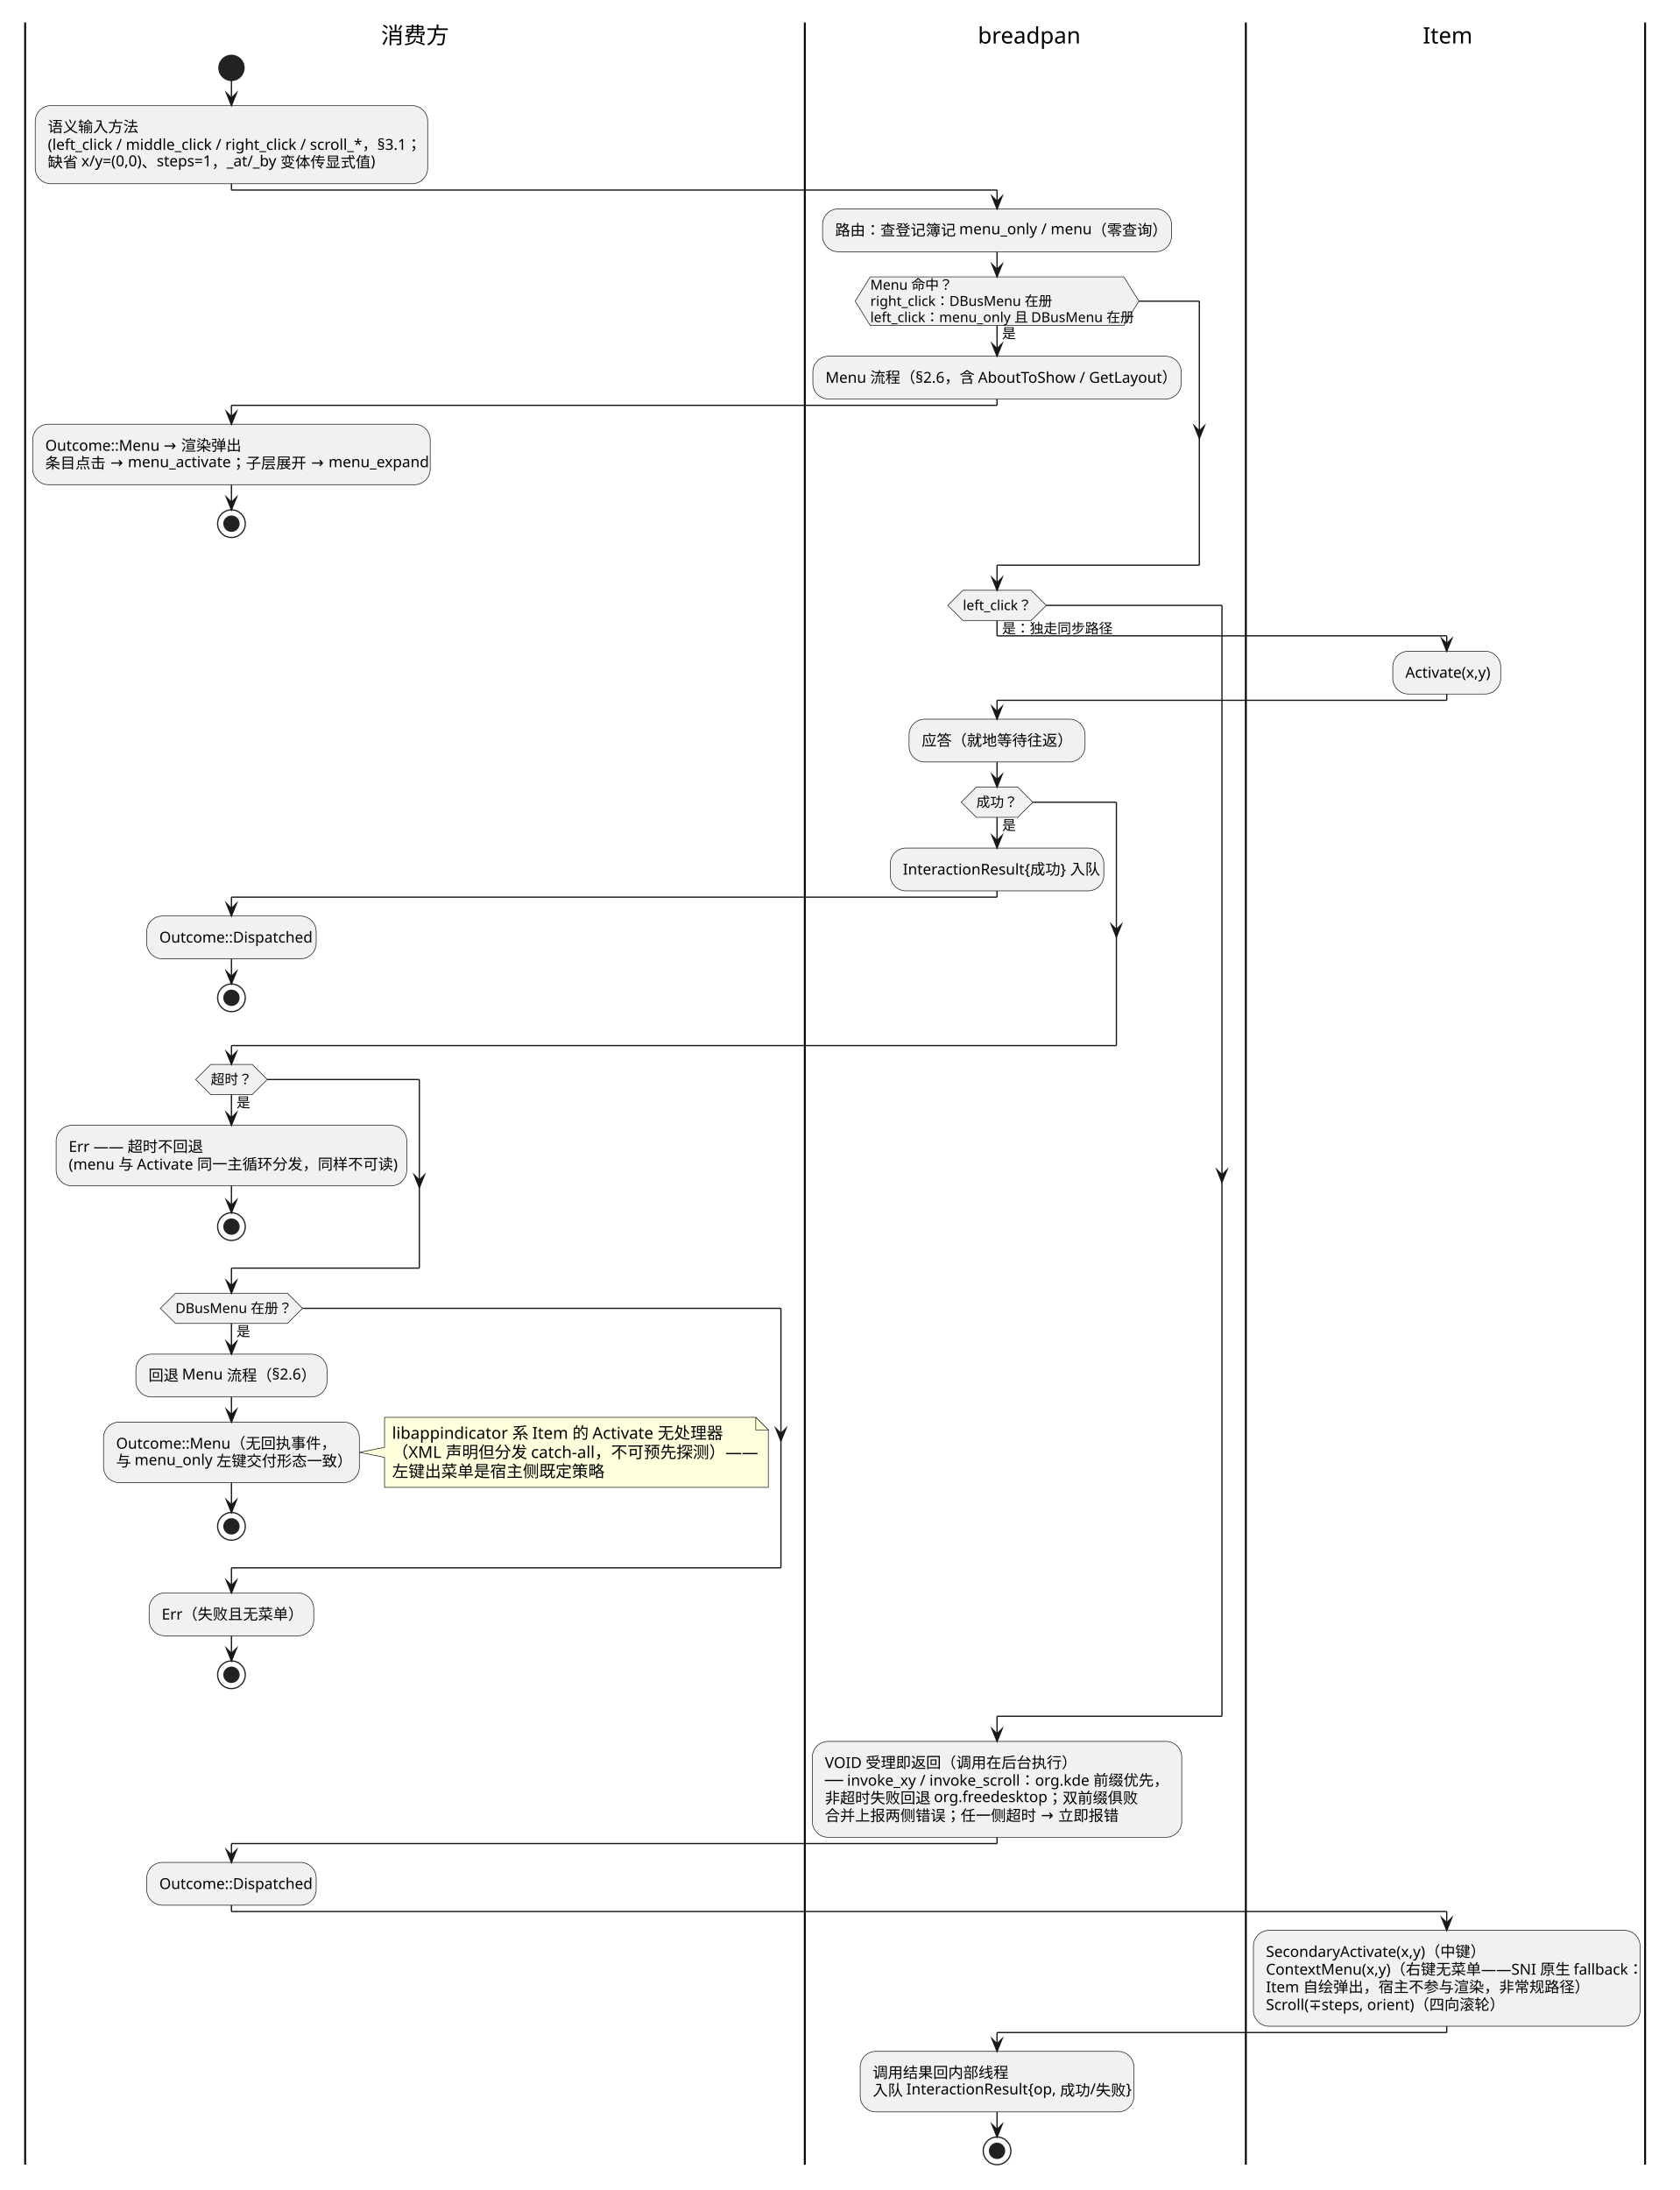
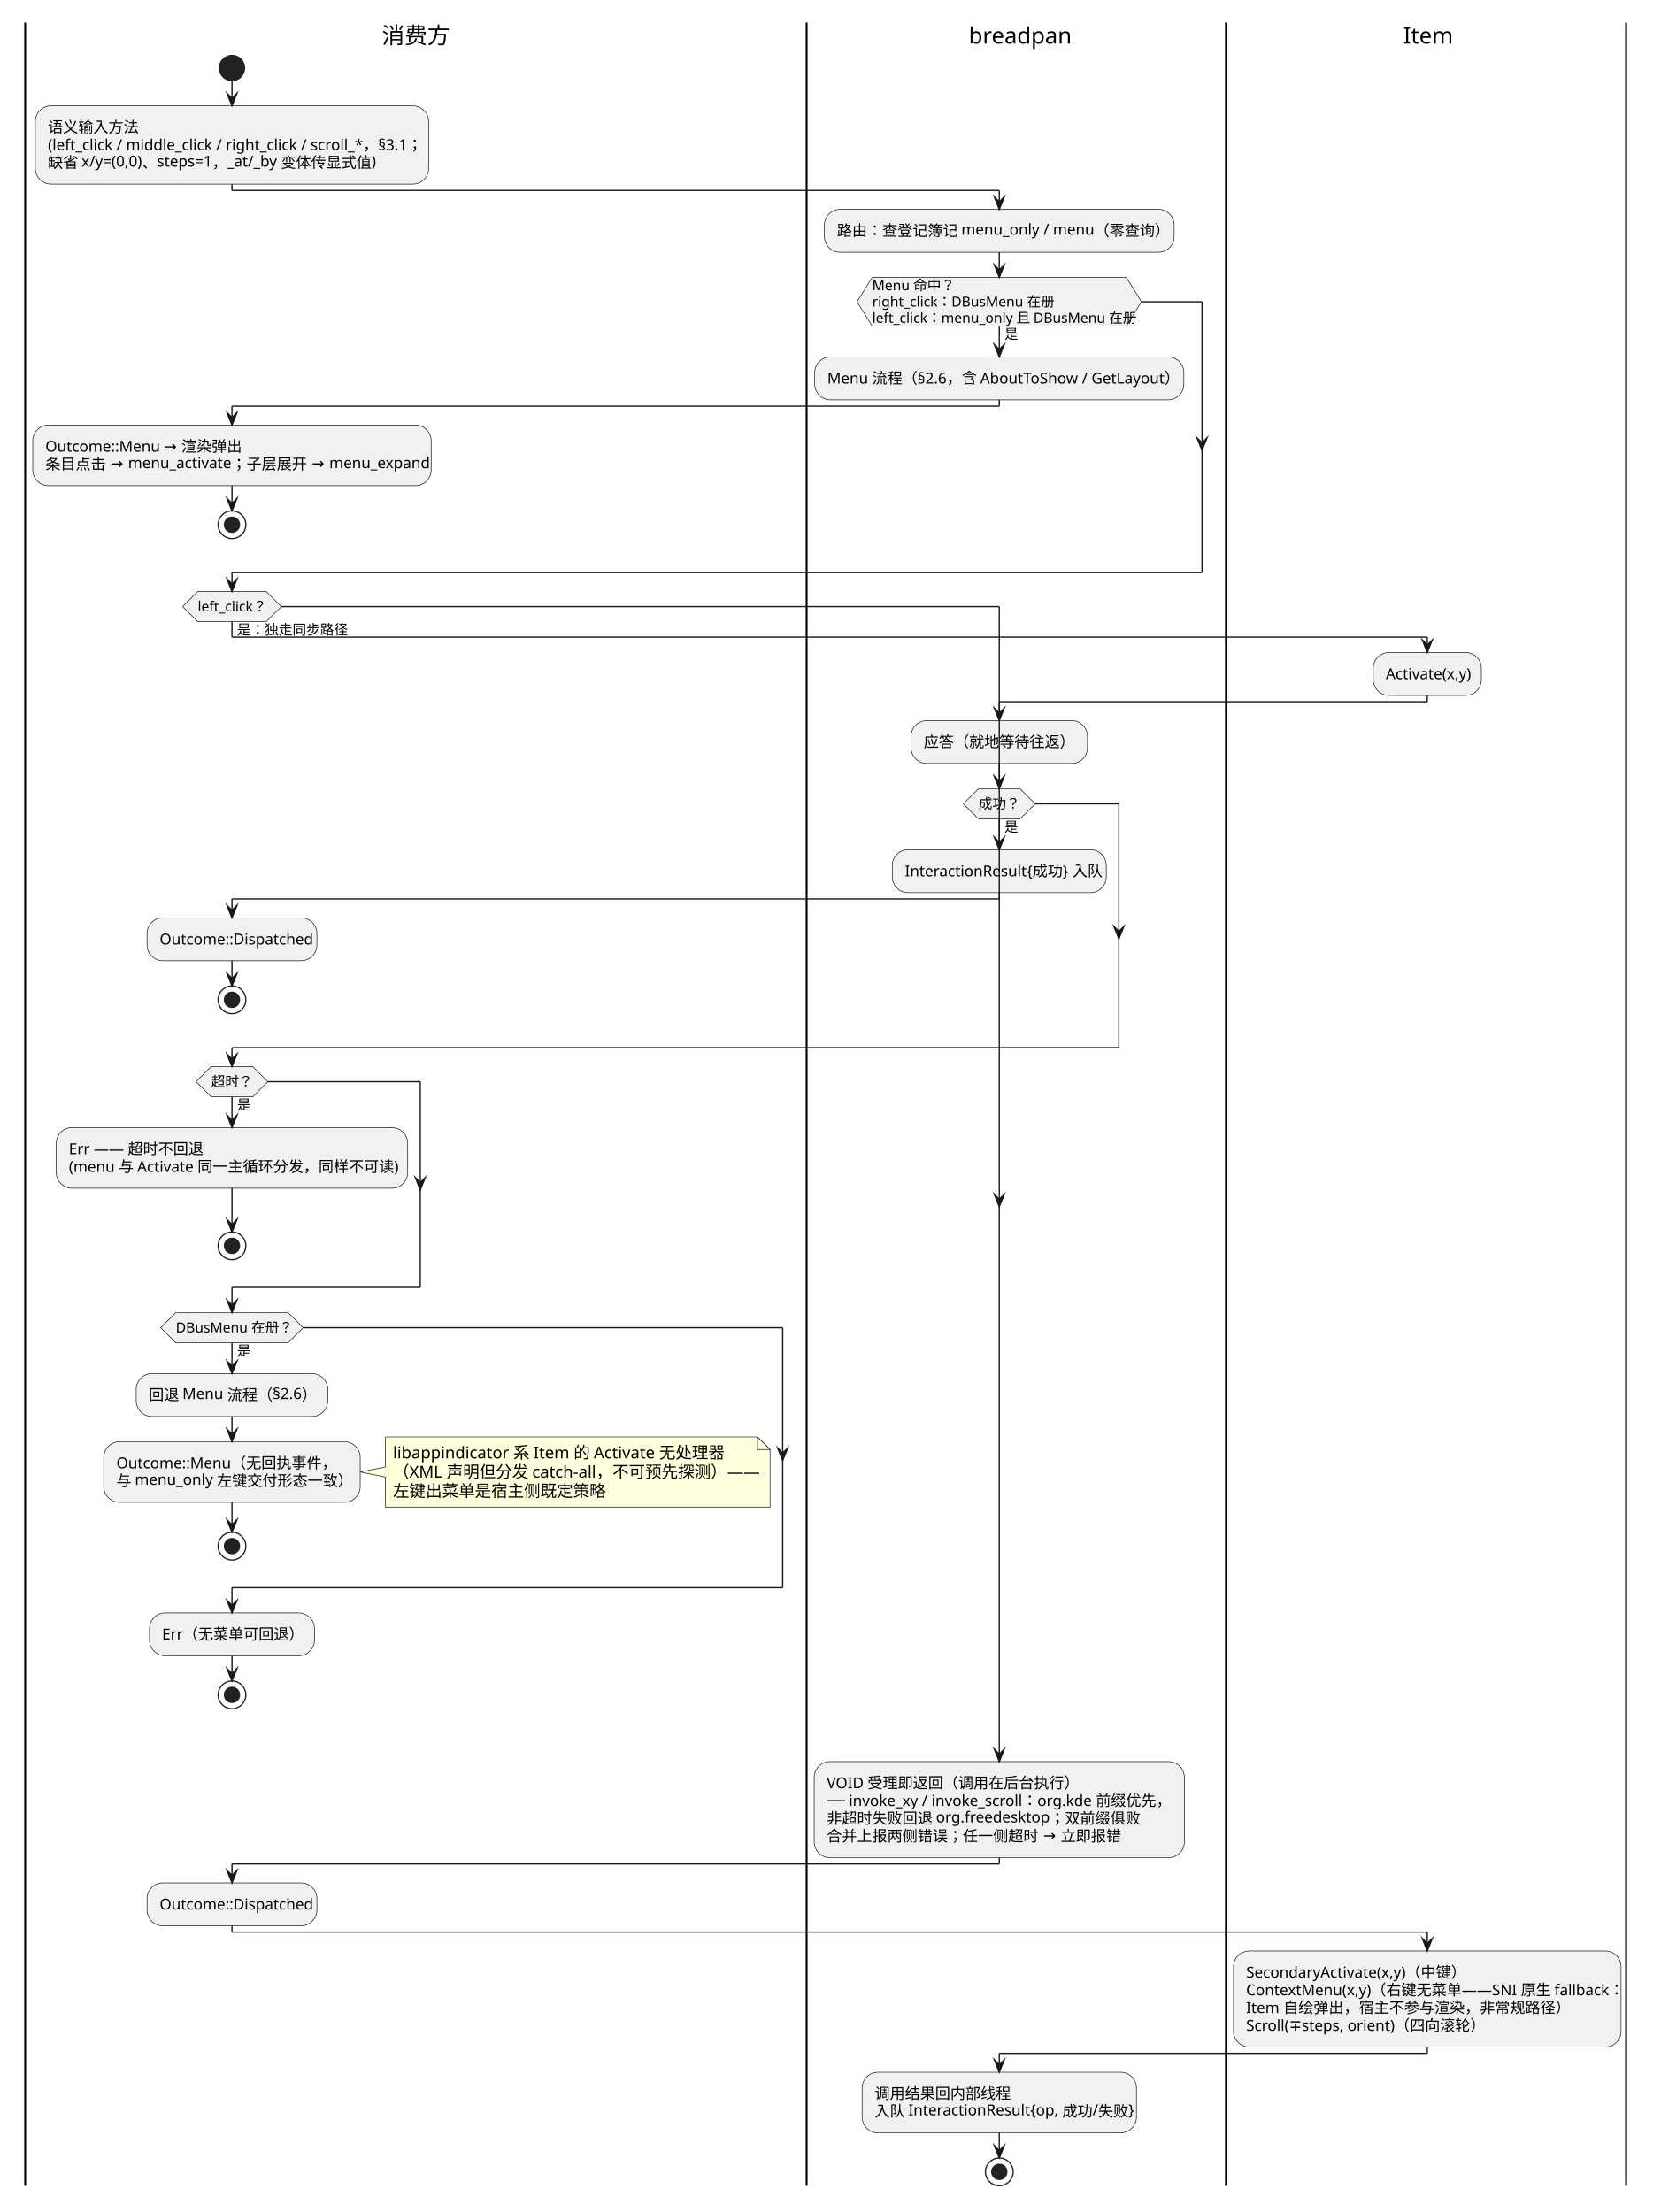
- <svg xmlns="http://www.w3.org/2000/svg" version="1.1" data-diagram-type="ACTIVITY" style="width:1336px;height:1742px;background:#FFFFFF;" width="1336px" height="1742px" viewBox="0 0 1336 1742" zoomAndPan="magnify" preserveAspectRatio="none" contentStyleType="text/css">
+ <svg xmlns="http://www.w3.org/2000/svg" version="1.1" data-diagram-type="ACTIVITY" style="width:1318px;height:1756px;background:#FFFFFF;" width="1318px" height="1756px" viewBox="0 0 1318 1756" zoomAndPan="magnify" preserveAspectRatio="none" contentStyleType="text/css">
  <defs />
  <g font-family="sans-serif" lengthAdjust="spacing">
-     <rect x="20" y="17.895" width="1289.941" height="21.094" fill="none" style="stroke:none;" />
+     <rect x="20" y="17.895" width="1271.941" height="21.094" fill="none" style="stroke:none;" />
    <ellipse cx="184.126" cy="53.988" rx="10" ry="10" fill="#222" style="stroke:#222;stroke-width:1;" />
    <rect x="28.019" y="83.988" width="312.213" height="62.188" fill="#F1F1F1" style="stroke:#181818;stroke-width:0.5;" rx="12.5" ry="12.5" />
    <text x="38.019" y="105.121" fill="#000" font-size="12" textLength="72.001">语义输入方法</text>
    <text x="38.019" y="119.184" fill="#000" font-size="12" textLength="292.213">(left_click / middle_click / right_click / scroll_*，§3.1；</text>
    <text x="38.019" y="133.246" fill="#000" font-size="12" textLength="258.827">缺省 x/y=(0,0)、steps=1，_at/_by 变体传显式值)</text>
    <rect x="26" y="337.418" width="316.251" height="48.125" fill="#F1F1F1" style="stroke:#181818;stroke-width:0.5;" rx="12.5" ry="12.5" />
    <text x="36" y="358.551" fill="#000" font-size="12" textLength="150.657">Outcome::Menu → 渲染弹出</text>
    <text x="36" y="372.613" fill="#000" font-size="12" textLength="296.251">条目点击 → menu_activate；子层展开 → menu_expand</text>
    <ellipse cx="184.126" cy="416.543" rx="11" ry="11" fill="none" style="stroke:#222;stroke-width:1;" />
    <ellipse cx="184.126" cy="416.543" rx="6" ry="6" fill="#222" style="stroke:#222;stroke-width:1;" />
    <rect x="116.715" y="728.621" width="134.82" height="34.063" fill="#F1F1F1" style="stroke:#181818;stroke-width:0.5;" rx="12.5" ry="12.5" />
    <text x="126.715" y="749.754" fill="#000" font-size="12" textLength="114.82">Outcome::Dispatched</text>
    <ellipse cx="184.126" cy="793.684" rx="11" ry="11" fill="none" style="stroke:#222;stroke-width:1;" />
    <ellipse cx="184.126" cy="793.684" rx="6" ry="6" fill="#222" style="stroke:#222;stroke-width:1;" />
    <rect x="44.662" y="895.129" width="278.927" height="48.125" fill="#F1F1F1" style="stroke:#181818;stroke-width:0.5;" rx="12.5" ry="12.5" />
    <text x="54.662" y="916.262" fill="#000" font-size="12" textLength="99.645">Err —— 超时不回退</text>
    <text x="54.662" y="930.324" fill="#000" font-size="12" textLength="258.927">(menu 与 Activate 同一主循环分发，同样不可读)</text>
-     <ellipse cx="184.126" cy="975.691" rx="11" ry="11" fill="none" style="stroke:#222;stroke-width:1;" />
-     <ellipse cx="184.126" cy="975.691" rx="6" ry="6" fill="#222" style="stroke:#222;stroke-width:1;" />
+     <ellipse cx="184.126" cy="988.98" rx="11" ry="11" fill="none" style="stroke:#222;stroke-width:1;" />
+     <ellipse cx="184.126" cy="988.98" rx="6" ry="6" fill="#222" style="stroke:#222;stroke-width:1;" />
    <polygon points="167.626,846.684,200.625,846.684,212.625,858.684,200.625,870.684,167.626,870.684,155.626,858.684,167.626,846.684" fill="#F1F1F1" style="stroke:#181818;stroke-width:0.5;stroke-linejoin:miter;stroke-miterlimit:10;" />
    <text x="188.126" y="880.889" fill="#000" font-size="11">是</text>
    <text x="167.626" y="862.443" fill="#000" font-size="11" textLength="33">超时？</text>
-     <rect x="108.102" y="1077.137" width="152.047" height="34.063" fill="#F1F1F1" style="stroke:#181818;stroke-width:0.5;" rx="12.5" ry="12.5" />
-     <text x="118.102" y="1098.27" fill="#000" font-size="12" textLength="132.047">回退 Menu 流程（§2.6）</text>
-     <path d="M305.907,1127.41 L305.907,1151.262 L285.907,1155.262 L305.907,1159.262 L305.907,1183.113 A0,0 0 0 0 305.907,1183.113 L611.238,1183.113 A0,0 0 0 0 611.238,1183.113 L611.238,1137.41 L601.238,1127.41 L305.907,1127.41 A0,0 0 0 0 305.907,1127.41" style="stroke:#181818;stroke-width:0.5;" fill="#FEFFDD" />
-     <path d="M601.238,1127.41 L601.238,1137.41 L611.238,1137.41 L601.238,1127.41" style="stroke:#181818;stroke-width:0.5;" fill="#FEFFDD" />
-     <text x="311.907" y="1144.471" fill="#000" font-size="13" textLength="253.494">libappindicator 系 Item 的 Activate 无处理器</text>
-     <text x="311.907" y="1159.705" fill="#000" font-size="13" textLength="284.331">（XML 声明但分发 catch-all，不可预先探测）——</text>
-     <text x="311.907" y="1174.939" fill="#000" font-size="13" textLength="169">左键出菜单是宿主侧既定策略</text>
-     <rect x="82.344" y="1131.199" width="203.563" height="48.125" fill="#F1F1F1" style="stroke:#181818;stroke-width:0.5;" rx="12.5" ry="12.5" />
-     <text x="92.344" y="1152.332" fill="#000" font-size="12" textLength="168.704">Outcome::Menu（无回执事件，</text>
-     <text x="92.344" y="1166.395" fill="#000" font-size="12" textLength="183.563">与 menu_only 左键交付形态一致）</text>
-     <ellipse cx="184.126" cy="1214.113" rx="11" ry="11" fill="none" style="stroke:#222;stroke-width:1;" />
-     <ellipse cx="184.126" cy="1214.113" rx="6" ry="6" fill="#222" style="stroke:#222;stroke-width:1;" />
-     <polygon points="139.567,1028.691,228.684,1028.691,240.684,1040.691,228.684,1052.691,139.567,1052.691,127.567,1040.691,139.567,1028.691" fill="#F1F1F1" style="stroke:#181818;stroke-width:0.5;stroke-linejoin:miter;stroke-miterlimit:10;" />
-     <text x="188.126" y="1062.896" fill="#000" font-size="11">是</text>
-     <text x="139.567" y="1044.451" fill="#000" font-size="11" textLength="89.117">DBusMenu 在册？</text>
-     <rect x="118.649" y="1267.113" width="130.954" height="34.063" fill="#F1F1F1" style="stroke:#181818;stroke-width:0.5;" rx="12.5" ry="12.5" />
-     <text x="128.649" y="1288.246" fill="#000" font-size="12" textLength="110.954">Err（失败且无菜单）</text>
-     <ellipse cx="184.126" cy="1332.176" rx="11" ry="11" fill="none" style="stroke:#222;stroke-width:1;" />
-     <ellipse cx="184.126" cy="1332.176" rx="6" ry="6" fill="#222" style="stroke:#222;stroke-width:1;" />
-     <rect x="116.715" y="1481.426" width="134.82" height="34.063" fill="#F1F1F1" style="stroke:#181818;stroke-width:0.5;" rx="12.5" ry="12.5" />
-     <text x="126.715" y="1502.559" fill="#000" font-size="12" textLength="114.82">Outcome::Dispatched</text>
-     <line x1="20" y1="17.895" x2="20" y2="1721.863" style="stroke:#000;stroke-width:1.5;" />
+     <rect x="108.102" y="1090.426" width="152.047" height="34.063" fill="#F1F1F1" style="stroke:#181818;stroke-width:0.5;" rx="12.5" ry="12.5" />
+     <text x="118.102" y="1111.559" fill="#000" font-size="12" textLength="132.047">回退 Menu 流程（§2.6）</text>
+     <path d="M305.907,1140.699 L305.907,1164.551 L285.907,1168.551 L305.907,1172.551 L305.907,1196.402 A0,0 0 0 0 305.907,1196.402 L611.238,1196.402 A0,0 0 0 0 611.238,1196.402 L611.238,1150.699 L601.238,1140.699 L305.907,1140.699 A0,0 0 0 0 305.907,1140.699" style="stroke:#181818;stroke-width:0.5;" fill="#FEFFDD" />
+     <path d="M601.238,1140.699 L601.238,1150.699 L611.238,1150.699 L601.238,1140.699" style="stroke:#181818;stroke-width:0.5;" fill="#FEFFDD" />
+     <text x="311.907" y="1157.76" fill="#000" font-size="13" textLength="253.494">libappindicator 系 Item 的 Activate 无处理器</text>
+     <text x="311.907" y="1172.994" fill="#000" font-size="13" textLength="284.331">（XML 声明但分发 catch-all，不可预先探测）——</text>
+     <text x="311.907" y="1188.229" fill="#000" font-size="13" textLength="169">左键出菜单是宿主侧既定策略</text>
+     <rect x="82.344" y="1144.488" width="203.563" height="48.125" fill="#F1F1F1" style="stroke:#181818;stroke-width:0.5;" rx="12.5" ry="12.5" />
+     <text x="92.344" y="1165.621" fill="#000" font-size="12" textLength="168.704">Outcome::Menu（无回执事件，</text>
+     <text x="92.344" y="1179.684" fill="#000" font-size="12" textLength="183.563">与 menu_only 左键交付形态一致）</text>
+     <ellipse cx="184.126" cy="1227.402" rx="11" ry="11" fill="none" style="stroke:#222;stroke-width:1;" />
+     <ellipse cx="184.126" cy="1227.402" rx="6" ry="6" fill="#222" style="stroke:#222;stroke-width:1;" />
+     <polygon points="139.567,1041.98,228.684,1041.98,240.684,1053.98,228.684,1065.98,139.567,1065.98,127.567,1053.98,139.567,1041.98" fill="#F1F1F1" style="stroke:#181818;stroke-width:0.5;stroke-linejoin:miter;stroke-miterlimit:10;" />
+     <text x="188.126" y="1076.186" fill="#000" font-size="11">是</text>
+     <text x="139.567" y="1057.74" fill="#000" font-size="11" textLength="89.117">DBusMenu 在册？</text>
+     <rect x="118.649" y="1280.402" width="130.954" height="34.063" fill="#F1F1F1" style="stroke:#181818;stroke-width:0.5;" rx="12.5" ry="12.5" />
+     <text x="128.649" y="1301.535" fill="#000" font-size="12" textLength="110.954">Err（无菜单可回退）</text>
+     <ellipse cx="184.126" cy="1345.465" rx="11" ry="11" fill="none" style="stroke:#222;stroke-width:1;" />
+     <ellipse cx="184.126" cy="1345.465" rx="6" ry="6" fill="#222" style="stroke:#222;stroke-width:1;" />
+     <polygon points="156.959,469.543,211.292,469.543,223.292,481.543,211.292,493.543,156.959,493.543,144.959,481.543,156.959,469.543" fill="#F1F1F1" style="stroke:#181818;stroke-width:0.5;stroke-linejoin:miter;stroke-miterlimit:10;" />
+     <text x="188.126" y="503.748" fill="#000" font-size="11" textLength="87.999">是：独走同步路径</text>
+     <text x="156.959" y="485.303" fill="#000" font-size="11" textLength="54.334">left_click？</text>
+     <rect x="116.715" y="1494.715" width="134.82" height="34.063" fill="#F1F1F1" style="stroke:#181818;stroke-width:0.5;" rx="12.5" ry="12.5" />
+     <text x="126.715" y="1515.848" fill="#000" font-size="12" textLength="114.82">Outcome::Dispatched</text>
+     <line x1="20" y1="17.895" x2="20" y2="1735.152" style="stroke:#000;stroke-width:1.5;" />
    <rect x="654.356" y="166.176" width="277.62" height="34.063" fill="#F1F1F1" style="stroke:#181818;stroke-width:0.5;" rx="12.5" ry="12.5" />
    <text x="664.356" y="187.309" fill="#000" font-size="12" textLength="257.62">路由：查登记簿记 menu_only / menu（零查询）</text>
    <rect x="646.657" y="283.355" width="293.018" height="34.063" fill="#F1F1F1" style="stroke:#181818;stroke-width:0.5;" rx="12.5" ry="12.5" />
    <text x="656.657" y="304.488" fill="#000" font-size="12" textLength="273.018">Menu 流程（§2.6，含 AboutToShow / GetLayout）</text>
    <polygon points="692.308,220.238,894.024,220.238,906.024,239.574,894.024,258.91,692.308,258.91,680.308,239.574,692.308,220.238" fill="#F1F1F1" style="stroke:#181818;stroke-width:0.5;stroke-linejoin:miter;stroke-miterlimit:10;" />
    <text x="797.166" y="269.115" fill="#000" font-size="11">是</text>
    <text x="692.308" y="230.443" fill="#000" font-size="11" textLength="63.303">Menu 命中？</text>
    <text x="692.308" y="243.334" fill="#000" font-size="11" textLength="138.757">right_click：DBusMenu 在册</text>
    <text x="692.308" y="256.225" fill="#000" font-size="11" textLength="201.716">left_click：menu_only 且 DBusMenu 在册</text>
    <rect x="723.166" y="572.051" width="140.001" height="34.063" fill="#F1F1F1" style="stroke:#181818;stroke-width:0.5;" rx="12.5" ry="12.5" />
    <text x="733.166" y="593.184" fill="#000" font-size="12" textLength="120.001">应答（就地等待往返）</text>
    <rect x="708.227" y="674.559" width="169.877" height="34.063" fill="#F1F1F1" style="stroke:#181818;stroke-width:0.5;" rx="12.5" ry="12.5" />
    <text x="718.227" y="695.691" fill="#000" font-size="12" textLength="149.877">InteractionResult{成功} 入队</text>
    <polygon points="776.666,626.113,809.666,626.113,821.666,638.113,809.666,650.113,776.666,650.113,764.666,638.113,776.666,626.113" fill="#F1F1F1" style="stroke:#181818;stroke-width:0.5;stroke-linejoin:miter;stroke-miterlimit:10;" />
    <text x="797.166" y="660.318" fill="#000" font-size="11">是</text>
    <text x="776.666" y="641.873" fill="#000" font-size="11" textLength="33">成功？</text>
-     <polygon points="765.999,469.543,820.333,469.543,832.333,481.543,820.333,493.543,765.999,493.543,753.999,481.543,765.999,469.543" fill="#F1F1F1" style="stroke:#181818;stroke-width:0.5;stroke-linejoin:miter;stroke-miterlimit:10;" />
-     <text x="797.166" y="503.748" fill="#000" font-size="11" textLength="87.999">是：独走同步路径</text>
-     <text x="765.999" y="485.303" fill="#000" font-size="11" textLength="54.334">left_click？</text>
-     <rect x="646.238" y="1385.176" width="293.856" height="76.25" fill="#F1F1F1" style="stroke:#181818;stroke-width:0.5;" rx="12.5" ry="12.5" />
-     <text x="656.238" y="1406.309" fill="#000" font-size="12" textLength="198.013">VOID 受理即返回（调用在后台执行）</text>
-     <text x="656.238" y="1420.371" fill="#000" font-size="12" textLength="273.856">── invoke_xy / invoke_scroll：org.kde 前缀优先，</text>
-     <text x="656.238" y="1434.434" fill="#000" font-size="12" textLength="243.669">非超时失败回退 org.freedesktop；双前缀俱败</text>
-     <text x="656.238" y="1448.496" fill="#000" font-size="12" textLength="233.955">合并上报两侧错误；任一侧超时 → 立即报错</text>
-     <rect x="684.292" y="1631.738" width="217.749" height="48.125" fill="#F1F1F1" style="stroke:#181818;stroke-width:0.5;" rx="12.5" ry="12.5" />
-     <text x="694.292" y="1652.871" fill="#000" font-size="12" textLength="108.001">调用结果回内部线程</text>
-     <text x="694.292" y="1666.934" fill="#000" font-size="12" textLength="197.749">入队 InteractionResult{op, 成功/失败}</text>
-     <ellipse cx="793.166" cy="1710.863" rx="11" ry="11" fill="none" style="stroke:#222;stroke-width:1;" />
-     <ellipse cx="793.166" cy="1710.863" rx="6" ry="6" fill="#222" style="stroke:#222;stroke-width:1;" />
-     <line x1="640.238" y1="17.895" x2="640.238" y2="1721.863" style="stroke:#000;stroke-width:1.5;" />
-     <rect x="1107.972" y="517.988" width="85.859" height="34.063" fill="#F1F1F1" style="stroke:#181818;stroke-width:0.5;" rx="12.5" ry="12.5" />
-     <text x="1117.972" y="539.121" fill="#000" font-size="12" textLength="65.859">Activate(x,y)</text>
-     <rect x="997.094" y="1535.488" width="307.614" height="76.25" fill="#F1F1F1" style="stroke:#181818;stroke-width:0.5;" rx="12.5" ry="12.5" />
-     <text x="1007.094" y="1556.621" fill="#000" font-size="12" textLength="170.139">SecondaryActivate(x,y)（中键）</text>
-     <text x="1007.094" y="1570.684" fill="#000" font-size="12" textLength="287.614">ContextMenu(x,y)（右键无菜单——SNI 原生 fallback：</text>
-     <text x="1007.094" y="1584.746" fill="#000" font-size="12" textLength="255.054">Item 自绘弹出，宿主不参与渲染，非常规路径）</text>
-     <text x="1007.094" y="1598.809" fill="#000" font-size="12" textLength="187.934">Scroll(∓steps, orient)（四向滚轮）</text>
-     <line x1="991.094" y1="17.895" x2="991.094" y2="1721.863" style="stroke:#000;stroke-width:1.5;" />
-     <line x1="1308.708" y1="17.895" x2="1308.708" y2="1721.863" style="stroke:#000;stroke-width:1.5;" />
+     <rect x="646.238" y="1398.465" width="293.856" height="76.25" fill="#F1F1F1" style="stroke:#181818;stroke-width:0.5;" rx="12.5" ry="12.5" />
+     <text x="656.238" y="1419.598" fill="#000" font-size="12" textLength="198.013">VOID 受理即返回（调用在后台执行）</text>
+     <text x="656.238" y="1433.66" fill="#000" font-size="12" textLength="273.856">── invoke_xy / invoke_scroll：org.kde 前缀优先，</text>
+     <text x="656.238" y="1447.723" fill="#000" font-size="12" textLength="243.669">非超时失败回退 org.freedesktop；双前缀俱败</text>
+     <text x="656.238" y="1461.785" fill="#000" font-size="12" textLength="233.955">合并上报两侧错误；任一侧超时 → 立即报错</text>
+     <rect x="684.292" y="1645.027" width="217.749" height="48.125" fill="#F1F1F1" style="stroke:#181818;stroke-width:0.5;" rx="12.5" ry="12.5" />
+     <text x="694.292" y="1666.16" fill="#000" font-size="12" textLength="108.001">调用结果回内部线程</text>
+     <text x="694.292" y="1680.223" fill="#000" font-size="12" textLength="197.749">入队 InteractionResult{op, 成功/失败}</text>
+     <ellipse cx="793.166" cy="1724.152" rx="11" ry="11" fill="none" style="stroke:#222;stroke-width:1;" />
+     <ellipse cx="793.166" cy="1724.152" rx="6" ry="6" fill="#222" style="stroke:#222;stroke-width:1;" />
+     <line x1="640.238" y1="17.895" x2="640.238" y2="1735.152" style="stroke:#000;stroke-width:1.5;" />
+     <rect x="1089.972" y="517.988" width="85.859" height="34.063" fill="#F1F1F1" style="stroke:#181818;stroke-width:0.5;" rx="12.5" ry="12.5" />
+     <text x="1099.972" y="539.121" fill="#000" font-size="12" textLength="65.859">Activate(x,y)</text>
+     <rect x="979.094" y="1548.777" width="307.614" height="76.25" fill="#F1F1F1" style="stroke:#181818;stroke-width:0.5;" rx="12.5" ry="12.5" />
+     <text x="989.094" y="1569.91" fill="#000" font-size="12" textLength="170.139">SecondaryActivate(x,y)（中键）</text>
+     <text x="989.094" y="1583.973" fill="#000" font-size="12" textLength="287.614">ContextMenu(x,y)（右键无菜单——SNI 原生 fallback：</text>
+     <text x="989.094" y="1598.035" fill="#000" font-size="12" textLength="255.054">Item 自绘弹出，宿主不参与渲染，非常规路径）</text>
+     <text x="989.094" y="1612.098" fill="#000" font-size="12" textLength="187.934">Scroll(∓steps, orient)（四向滚轮）</text>
+     <line x1="973.094" y1="17.895" x2="973.094" y2="1735.152" style="stroke:#000;stroke-width:1.5;" />
+     <line x1="1290.708" y1="17.895" x2="1290.708" y2="1735.152" style="stroke:#000;stroke-width:1.5;" />
    <line x1="184.126" y1="63.988" x2="184.126" y2="83.988" style="stroke:#181818;stroke-width:1;" />
    <polygon points="180.126,73.988,184.126,83.988,188.126,73.988,184.126,77.988" fill="#181818" style="stroke:#181818;stroke-width:1;stroke-linejoin:miter;stroke-miterlimit:10;" />
    <line x1="184.126" y1="385.543" x2="184.126" y2="405.543" style="stroke:#181818;stroke-width:1;" />
    <polygon points="180.126,395.543,184.126,405.543,188.126,395.543,184.126,399.543" fill="#181818" style="stroke:#181818;stroke-width:1;stroke-linejoin:miter;stroke-miterlimit:10;" />
    <line x1="184.126" y1="762.684" x2="184.126" y2="782.684" style="stroke:#181818;stroke-width:1;" />
    <polygon points="180.126,772.684,184.126,782.684,188.126,772.684,184.126,776.684" fill="#181818" style="stroke:#181818;stroke-width:1;stroke-linejoin:miter;stroke-miterlimit:10;" />
-     <line x1="184.126" y1="943.254" x2="184.126" y2="964.691" style="stroke:#181818;stroke-width:1;" />
-     <polygon points="180.126,954.691,184.126,964.691,188.126,954.691,184.126,958.691" fill="#181818" style="stroke:#181818;stroke-width:1;stroke-linejoin:miter;stroke-miterlimit:10;" />
+     <line x1="184.126" y1="943.254" x2="184.126" y2="977.98" style="stroke:#181818;stroke-width:1;" />
+     <polygon points="180.126,967.98,184.126,977.98,188.126,967.98,184.126,971.98" fill="#181818" style="stroke:#181818;stroke-width:1;stroke-linejoin:miter;stroke-miterlimit:10;" />
    <line x1="184.126" y1="870.684" x2="184.126" y2="895.129" style="stroke:#181818;stroke-width:1;" />
    <polygon points="180.126,885.129,184.126,895.129,188.126,885.129,184.126,889.129" fill="#181818" style="stroke:#181818;stroke-width:1;stroke-linejoin:miter;stroke-miterlimit:10;" />
    <line x1="212.625" y1="858.684" x2="333.589" y2="858.684" style="stroke:#181818;stroke-width:1;" />
    <polygon points="329.589,934.691,333.589,944.691,337.589,934.691,333.589,938.691" fill="#181818" style="stroke:#181818;stroke-width:1;stroke-linejoin:miter;stroke-miterlimit:10;" />
-     <line x1="333.589" y1="858.684" x2="333.589" y2="1008.691" style="stroke:#181818;stroke-width:1;" />
-     <line x1="333.589" y1="1008.691" x2="184.126" y2="1008.691" style="stroke:#181818;stroke-width:1;" />
-     <line x1="184.126" y1="1008.691" x2="184.126" y2="1028.691" style="stroke:#181818;stroke-width:1;" />
-     <polygon points="180.126,1018.691,184.126,1028.691,188.126,1018.691,184.126,1022.691" fill="#181818" style="stroke:#181818;stroke-width:1;stroke-linejoin:miter;stroke-miterlimit:10;" />
-     <line x1="184.126" y1="1111.199" x2="184.126" y2="1131.199" style="stroke:#181818;stroke-width:1;" />
-     <polygon points="180.126,1121.199,184.126,1131.199,188.126,1121.199,184.126,1125.199" fill="#181818" style="stroke:#181818;stroke-width:1;stroke-linejoin:miter;stroke-miterlimit:10;" />
-     <line x1="184.126" y1="1179.324" x2="184.126" y2="1203.113" style="stroke:#181818;stroke-width:1;" />
-     <polygon points="180.126,1193.113,184.126,1203.113,188.126,1193.113,184.126,1197.113" fill="#181818" style="stroke:#181818;stroke-width:1;stroke-linejoin:miter;stroke-miterlimit:10;" />
-     <line x1="184.126" y1="1052.691" x2="184.126" y2="1077.137" style="stroke:#181818;stroke-width:1;" />
-     <polygon points="180.126,1067.137,184.126,1077.137,188.126,1067.137,184.126,1071.137" fill="#181818" style="stroke:#181818;stroke-width:1;stroke-linejoin:miter;stroke-miterlimit:10;" />
-     <line x1="240.684" y1="1040.691" x2="621.238" y2="1040.691" style="stroke:#181818;stroke-width:1;" />
-     <polygon points="617.238,1136.23,621.238,1146.23,625.238,1136.23,621.238,1140.23" fill="#181818" style="stroke:#181818;stroke-width:1;stroke-linejoin:miter;stroke-miterlimit:10;" />
-     <line x1="621.238" y1="1040.691" x2="621.238" y2="1247.113" style="stroke:#181818;stroke-width:1;" />
-     <line x1="621.238" y1="1247.113" x2="184.126" y2="1247.113" style="stroke:#181818;stroke-width:1;" />
-     <line x1="184.126" y1="1247.113" x2="184.126" y2="1267.113" style="stroke:#181818;stroke-width:1;" />
-     <polygon points="180.126,1257.113,184.126,1267.113,188.126,1257.113,184.126,1261.113" fill="#181818" style="stroke:#181818;stroke-width:1;stroke-linejoin:miter;stroke-miterlimit:10;" />
-     <line x1="184.126" y1="1301.176" x2="184.126" y2="1321.176" style="stroke:#181818;stroke-width:1;" />
-     <polygon points="180.126,1311.176,184.126,1321.176,188.126,1311.176,184.126,1315.176" fill="#181818" style="stroke:#181818;stroke-width:1;stroke-linejoin:miter;stroke-miterlimit:10;" />
+     <line x1="333.589" y1="858.684" x2="333.589" y2="1021.98" style="stroke:#181818;stroke-width:1;" />
+     <line x1="333.589" y1="1021.98" x2="184.126" y2="1021.98" style="stroke:#181818;stroke-width:1;" />
+     <line x1="184.126" y1="1021.98" x2="184.126" y2="1041.98" style="stroke:#181818;stroke-width:1;" />
+     <polygon points="180.126,1031.98,184.126,1041.98,188.126,1031.98,184.126,1035.98" fill="#181818" style="stroke:#181818;stroke-width:1;stroke-linejoin:miter;stroke-miterlimit:10;" />
+     <line x1="184.126" y1="1124.488" x2="184.126" y2="1144.488" style="stroke:#181818;stroke-width:1;" />
+     <polygon points="180.126,1134.488,184.126,1144.488,188.126,1134.488,184.126,1138.488" fill="#181818" style="stroke:#181818;stroke-width:1;stroke-linejoin:miter;stroke-miterlimit:10;" />
+     <line x1="184.126" y1="1192.613" x2="184.126" y2="1216.402" style="stroke:#181818;stroke-width:1;" />
+     <polygon points="180.126,1206.402,184.126,1216.402,188.126,1206.402,184.126,1210.402" fill="#181818" style="stroke:#181818;stroke-width:1;stroke-linejoin:miter;stroke-miterlimit:10;" />
+     <line x1="184.126" y1="1065.98" x2="184.126" y2="1090.426" style="stroke:#181818;stroke-width:1;" />
+     <polygon points="180.126,1080.426,184.126,1090.426,188.126,1080.426,184.126,1084.426" fill="#181818" style="stroke:#181818;stroke-width:1;stroke-linejoin:miter;stroke-miterlimit:10;" />
+     <line x1="240.684" y1="1053.98" x2="621.238" y2="1053.98" style="stroke:#181818;stroke-width:1;" />
+     <polygon points="617.238,1149.52,621.238,1159.52,625.238,1149.52,621.238,1153.52" fill="#181818" style="stroke:#181818;stroke-width:1;stroke-linejoin:miter;stroke-miterlimit:10;" />
+     <line x1="621.238" y1="1053.98" x2="621.238" y2="1260.402" style="stroke:#181818;stroke-width:1;" />
+     <line x1="621.238" y1="1260.402" x2="184.126" y2="1260.402" style="stroke:#181818;stroke-width:1;" />
+     <line x1="184.126" y1="1260.402" x2="184.126" y2="1280.402" style="stroke:#181818;stroke-width:1;" />
+     <polygon points="180.126,1270.402,184.126,1280.402,188.126,1270.402,184.126,1274.402" fill="#181818" style="stroke:#181818;stroke-width:1;stroke-linejoin:miter;stroke-miterlimit:10;" />
+     <line x1="184.126" y1="1314.465" x2="184.126" y2="1334.465" style="stroke:#181818;stroke-width:1;" />
+     <polygon points="180.126,1324.465,184.126,1334.465,188.126,1324.465,184.126,1328.465" fill="#181818" style="stroke:#181818;stroke-width:1;stroke-linejoin:miter;stroke-miterlimit:10;" />
+     <line x1="223.292" y1="481.543" x2="793.166" y2="481.543" style="stroke:#181818;stroke-width:1;" />
+     <polygon points="789.166,947.98,793.166,957.98,797.166,947.98,793.166,951.98" fill="#181818" style="stroke:#181818;stroke-width:1;stroke-linejoin:miter;stroke-miterlimit:10;" />
+     <line x1="793.166" y1="481.543" x2="793.166" y2="1398.465" style="stroke:#181818;stroke-width:1;" />
+     <polygon points="789.166,1388.465,793.166,1398.465,797.166,1388.465,793.166,1392.465" fill="#181818" style="stroke:#181818;stroke-width:1;stroke-linejoin:miter;stroke-miterlimit:10;" />
    <line x1="793.166" y1="258.91" x2="793.166" y2="283.355" style="stroke:#181818;stroke-width:1;" />
    <polygon points="789.166,273.355,793.166,283.355,797.166,273.355,793.166,277.355" fill="#181818" style="stroke:#181818;stroke-width:1;stroke-linejoin:miter;stroke-miterlimit:10;" />
    <line x1="906.024" y1="239.574" x2="954.094" y2="239.574" style="stroke:#181818;stroke-width:1;" />
-     <polygon points="950.094,338.781,954.094,348.781,958.094,338.781,954.094,342.781" fill="#181818" style="stroke:#181818;stroke-width:1;stroke-linejoin:miter;stroke-miterlimit:10;" />
-     <line x1="954.094" y1="239.574" x2="954.094" y2="449.543" style="stroke:#181818;stroke-width:1;" />
-     <line x1="954.094" y1="449.543" x2="793.166" y2="449.543" style="stroke:#181818;stroke-width:1;" />
-     <line x1="793.166" y1="449.543" x2="793.166" y2="469.543" style="stroke:#181818;stroke-width:1;" />
-     <polygon points="789.166,459.543,793.166,469.543,797.166,459.543,793.166,463.543" fill="#181818" style="stroke:#181818;stroke-width:1;stroke-linejoin:miter;stroke-miterlimit:10;" />
+     <polygon points="950.094,347.531,954.094,357.531,958.094,347.531,954.094,351.531" fill="#181818" style="stroke:#181818;stroke-width:1;stroke-linejoin:miter;stroke-miterlimit:10;" />
+     <line x1="954.094" y1="239.574" x2="954.094" y2="454.543" style="stroke:#181818;stroke-width:1;" />
+     <line x1="954.094" y1="454.543" x2="184.126" y2="454.543" style="stroke:#181818;stroke-width:1;" />
+     <line x1="184.126" y1="454.543" x2="184.126" y2="469.543" style="stroke:#181818;stroke-width:1;" />
+     <polygon points="180.126,459.543,184.126,469.543,188.126,459.543,184.126,463.543" fill="#181818" style="stroke:#181818;stroke-width:1;stroke-linejoin:miter;stroke-miterlimit:10;" />
    <line x1="793.166" y1="200.238" x2="793.166" y2="220.238" style="stroke:#181818;stroke-width:1;" />
    <polygon points="789.166,210.238,793.166,220.238,797.166,210.238,793.166,214.238" fill="#181818" style="stroke:#181818;stroke-width:1;stroke-linejoin:miter;stroke-miterlimit:10;" />
    <line x1="793.166" y1="650.113" x2="793.166" y2="674.559" style="stroke:#181818;stroke-width:1;" />
    <polygon points="789.166,664.559,793.166,674.559,797.166,664.559,793.166,668.559" fill="#181818" style="stroke:#181818;stroke-width:1;stroke-linejoin:miter;stroke-miterlimit:10;" />
    <line x1="821.666" y1="638.113" x2="888.105" y2="638.113" style="stroke:#181818;stroke-width:1;" />
    <polygon points="884.105,735.371,888.105,745.371,892.105,735.371,888.105,739.371" fill="#181818" style="stroke:#181818;stroke-width:1;stroke-linejoin:miter;stroke-miterlimit:10;" />
    <line x1="888.105" y1="638.113" x2="888.105" y2="831.684" style="stroke:#181818;stroke-width:1;" />
    <line x1="888.105" y1="831.684" x2="184.126" y2="831.684" style="stroke:#181818;stroke-width:1;" />
    <line x1="184.126" y1="831.684" x2="184.126" y2="846.684" style="stroke:#181818;stroke-width:1;" />
    <polygon points="180.126,836.684,184.126,846.684,188.126,836.684,184.126,840.684" fill="#181818" style="stroke:#181818;stroke-width:1;stroke-linejoin:miter;stroke-miterlimit:10;" />
    <line x1="793.166" y1="606.113" x2="793.166" y2="626.113" style="stroke:#181818;stroke-width:1;" />
    <polygon points="789.166,616.113,793.166,626.113,797.166,616.113,793.166,620.113" fill="#181818" style="stroke:#181818;stroke-width:1;stroke-linejoin:miter;stroke-miterlimit:10;" />
-     <line x1="832.333" y1="481.543" x2="972.094" y2="481.543" style="stroke:#181818;stroke-width:1;" />
-     <polygon points="968.094,930.48,972.094,940.48,976.094,930.48,972.094,934.48" fill="#181818" style="stroke:#181818;stroke-width:1;stroke-linejoin:miter;stroke-miterlimit:10;" />
-     <line x1="972.094" y1="481.543" x2="972.094" y2="1365.176" style="stroke:#181818;stroke-width:1;" />
-     <line x1="972.094" y1="1365.176" x2="793.166" y2="1365.176" style="stroke:#181818;stroke-width:1;" />
-     <line x1="793.166" y1="1365.176" x2="793.166" y2="1385.176" style="stroke:#181818;stroke-width:1;" />
-     <polygon points="789.166,1375.176,793.166,1385.176,797.166,1375.176,793.166,1379.176" fill="#181818" style="stroke:#181818;stroke-width:1;stroke-linejoin:miter;stroke-miterlimit:10;" />
-     <line x1="793.166" y1="1679.863" x2="793.166" y2="1699.863" style="stroke:#181818;stroke-width:1;" />
-     <polygon points="789.166,1689.863,793.166,1699.863,797.166,1689.863,793.166,1693.863" fill="#181818" style="stroke:#181818;stroke-width:1;stroke-linejoin:miter;stroke-miterlimit:10;" />
+     <line x1="793.166" y1="1693.152" x2="793.166" y2="1713.152" style="stroke:#181818;stroke-width:1;" />
+     <polygon points="789.166,1703.152,793.166,1713.152,797.166,1703.152,793.166,1707.152" fill="#181818" style="stroke:#181818;stroke-width:1;stroke-linejoin:miter;stroke-miterlimit:10;" />
    <line x1="184.126" y1="146.176" x2="184.126" y2="151.176" style="stroke:#181818;stroke-width:1;" />
    <line x1="184.126" y1="151.176" x2="793.166" y2="151.176" style="stroke:#181818;stroke-width:1;" />
    <line x1="793.166" y1="151.176" x2="793.166" y2="166.176" style="stroke:#181818;stroke-width:1;" />
    <polygon points="789.166,156.176,793.166,166.176,797.166,156.176,793.166,160.176" fill="#181818" style="stroke:#181818;stroke-width:1;stroke-linejoin:miter;stroke-miterlimit:10;" />
    <line x1="793.166" y1="317.418" x2="793.166" y2="322.418" style="stroke:#181818;stroke-width:1;" />
    <line x1="793.166" y1="322.418" x2="184.126" y2="322.418" style="stroke:#181818;stroke-width:1;" />
    <line x1="184.126" y1="322.418" x2="184.126" y2="337.418" style="stroke:#181818;stroke-width:1;" />
    <polygon points="180.126,327.418,184.126,337.418,188.126,327.418,184.126,331.418" fill="#181818" style="stroke:#181818;stroke-width:1;stroke-linejoin:miter;stroke-miterlimit:10;" />
-     <line x1="1150.901" y1="552.051" x2="1150.901" y2="557.051" style="stroke:#181818;stroke-width:1;" />
-     <line x1="1150.901" y1="557.051" x2="793.166" y2="557.051" style="stroke:#181818;stroke-width:1;" />
+     <line x1="1132.901" y1="552.051" x2="1132.901" y2="557.051" style="stroke:#181818;stroke-width:1;" />
+     <line x1="1132.901" y1="557.051" x2="793.166" y2="557.051" style="stroke:#181818;stroke-width:1;" />
    <line x1="793.166" y1="557.051" x2="793.166" y2="572.051" style="stroke:#181818;stroke-width:1;" />
    <polygon points="789.166,562.051,793.166,572.051,797.166,562.051,793.166,566.051" fill="#181818" style="stroke:#181818;stroke-width:1;stroke-linejoin:miter;stroke-miterlimit:10;" />
    <line x1="793.166" y1="708.621" x2="793.166" y2="713.621" style="stroke:#181818;stroke-width:1;" />
    <line x1="793.166" y1="713.621" x2="184.126" y2="713.621" style="stroke:#181818;stroke-width:1;" />
    <line x1="184.126" y1="713.621" x2="184.126" y2="728.621" style="stroke:#181818;stroke-width:1;" />
    <polygon points="180.126,718.621,184.126,728.621,188.126,718.621,184.126,722.621" fill="#181818" style="stroke:#181818;stroke-width:1;stroke-linejoin:miter;stroke-miterlimit:10;" />
-     <line x1="793.166" y1="493.543" x2="793.166" y2="505.766" style="stroke:#181818;stroke-width:1;" />
-     <line x1="793.166" y1="505.766" x2="1150.901" y2="505.766" style="stroke:#181818;stroke-width:1;" />
-     <line x1="1150.901" y1="505.766" x2="1150.901" y2="517.988" style="stroke:#181818;stroke-width:1;" />
-     <polygon points="1146.901,507.988,1150.901,517.988,1154.901,507.988,1150.901,511.988" fill="#181818" style="stroke:#181818;stroke-width:1;stroke-linejoin:miter;stroke-miterlimit:10;" />
-     <line x1="793.166" y1="1461.426" x2="793.166" y2="1466.426" style="stroke:#181818;stroke-width:1;" />
-     <line x1="793.166" y1="1466.426" x2="184.126" y2="1466.426" style="stroke:#181818;stroke-width:1;" />
-     <line x1="184.126" y1="1466.426" x2="184.126" y2="1481.426" style="stroke:#181818;stroke-width:1;" />
-     <polygon points="180.126,1471.426,184.126,1481.426,188.126,1471.426,184.126,1475.426" fill="#181818" style="stroke:#181818;stroke-width:1;stroke-linejoin:miter;stroke-miterlimit:10;" />
-     <line x1="184.126" y1="1515.488" x2="184.126" y2="1520.488" style="stroke:#181818;stroke-width:1;" />
-     <line x1="184.126" y1="1520.488" x2="1150.901" y2="1520.488" style="stroke:#181818;stroke-width:1;" />
-     <line x1="1150.901" y1="1520.488" x2="1150.901" y2="1535.488" style="stroke:#181818;stroke-width:1;" />
-     <polygon points="1146.901,1525.488,1150.901,1535.488,1154.901,1525.488,1150.901,1529.488" fill="#181818" style="stroke:#181818;stroke-width:1;stroke-linejoin:miter;stroke-miterlimit:10;" />
-     <line x1="1150.901" y1="1611.738" x2="1150.901" y2="1616.738" style="stroke:#181818;stroke-width:1;" />
-     <line x1="1150.901" y1="1616.738" x2="793.166" y2="1616.738" style="stroke:#181818;stroke-width:1;" />
-     <line x1="793.166" y1="1616.738" x2="793.166" y2="1631.738" style="stroke:#181818;stroke-width:1;" />
-     <polygon points="789.166,1621.738,793.166,1631.738,797.166,1621.738,793.166,1625.738" fill="#181818" style="stroke:#181818;stroke-width:1;stroke-linejoin:miter;stroke-miterlimit:10;" />
+     <line x1="184.126" y1="493.543" x2="184.126" y2="505.766" style="stroke:#181818;stroke-width:1;" />
+     <line x1="184.126" y1="505.766" x2="1132.901" y2="505.766" style="stroke:#181818;stroke-width:1;" />
+     <line x1="1132.901" y1="505.766" x2="1132.901" y2="517.988" style="stroke:#181818;stroke-width:1;" />
+     <polygon points="1128.901,507.988,1132.901,517.988,1136.901,507.988,1132.901,511.988" fill="#181818" style="stroke:#181818;stroke-width:1;stroke-linejoin:miter;stroke-miterlimit:10;" />
+     <line x1="793.166" y1="1474.715" x2="793.166" y2="1479.715" style="stroke:#181818;stroke-width:1;" />
+     <line x1="793.166" y1="1479.715" x2="184.126" y2="1479.715" style="stroke:#181818;stroke-width:1;" />
+     <line x1="184.126" y1="1479.715" x2="184.126" y2="1494.715" style="stroke:#181818;stroke-width:1;" />
+     <polygon points="180.126,1484.715,184.126,1494.715,188.126,1484.715,184.126,1488.715" fill="#181818" style="stroke:#181818;stroke-width:1;stroke-linejoin:miter;stroke-miterlimit:10;" />
+     <line x1="184.126" y1="1528.777" x2="184.126" y2="1533.777" style="stroke:#181818;stroke-width:1;" />
+     <line x1="184.126" y1="1533.777" x2="1132.901" y2="1533.777" style="stroke:#181818;stroke-width:1;" />
+     <line x1="1132.901" y1="1533.777" x2="1132.901" y2="1548.777" style="stroke:#181818;stroke-width:1;" />
+     <polygon points="1128.901,1538.777,1132.901,1548.777,1136.901,1538.777,1132.901,1542.777" fill="#181818" style="stroke:#181818;stroke-width:1;stroke-linejoin:miter;stroke-miterlimit:10;" />
+     <line x1="1132.901" y1="1625.027" x2="1132.901" y2="1630.027" style="stroke:#181818;stroke-width:1;" />
+     <line x1="1132.901" y1="1630.027" x2="793.166" y2="1630.027" style="stroke:#181818;stroke-width:1;" />
+     <line x1="793.166" y1="1630.027" x2="793.166" y2="1645.027" style="stroke:#181818;stroke-width:1;" />
+     <polygon points="789.166,1635.027,793.166,1645.027,797.166,1635.027,793.166,1639.027" fill="#181818" style="stroke:#181818;stroke-width:1;stroke-linejoin:miter;stroke-miterlimit:10;" />
    <text x="303.119" y="34.594" fill="#000" font-size="18" textLength="54">消费方</text>
-     <text x="777.899" y="34.594" fill="#000" font-size="18" textLength="75.533">breadpan</text>
-     <text x="1131.844" y="34.594" fill="#000" font-size="18" textLength="36.114">Item</text>
+     <text x="768.899" y="34.594" fill="#000" font-size="18" textLength="75.533">breadpan</text>
+     <text x="1113.844" y="34.594" fill="#000" font-size="18" textLength="36.114">Item</text>
  </g>
</svg>
